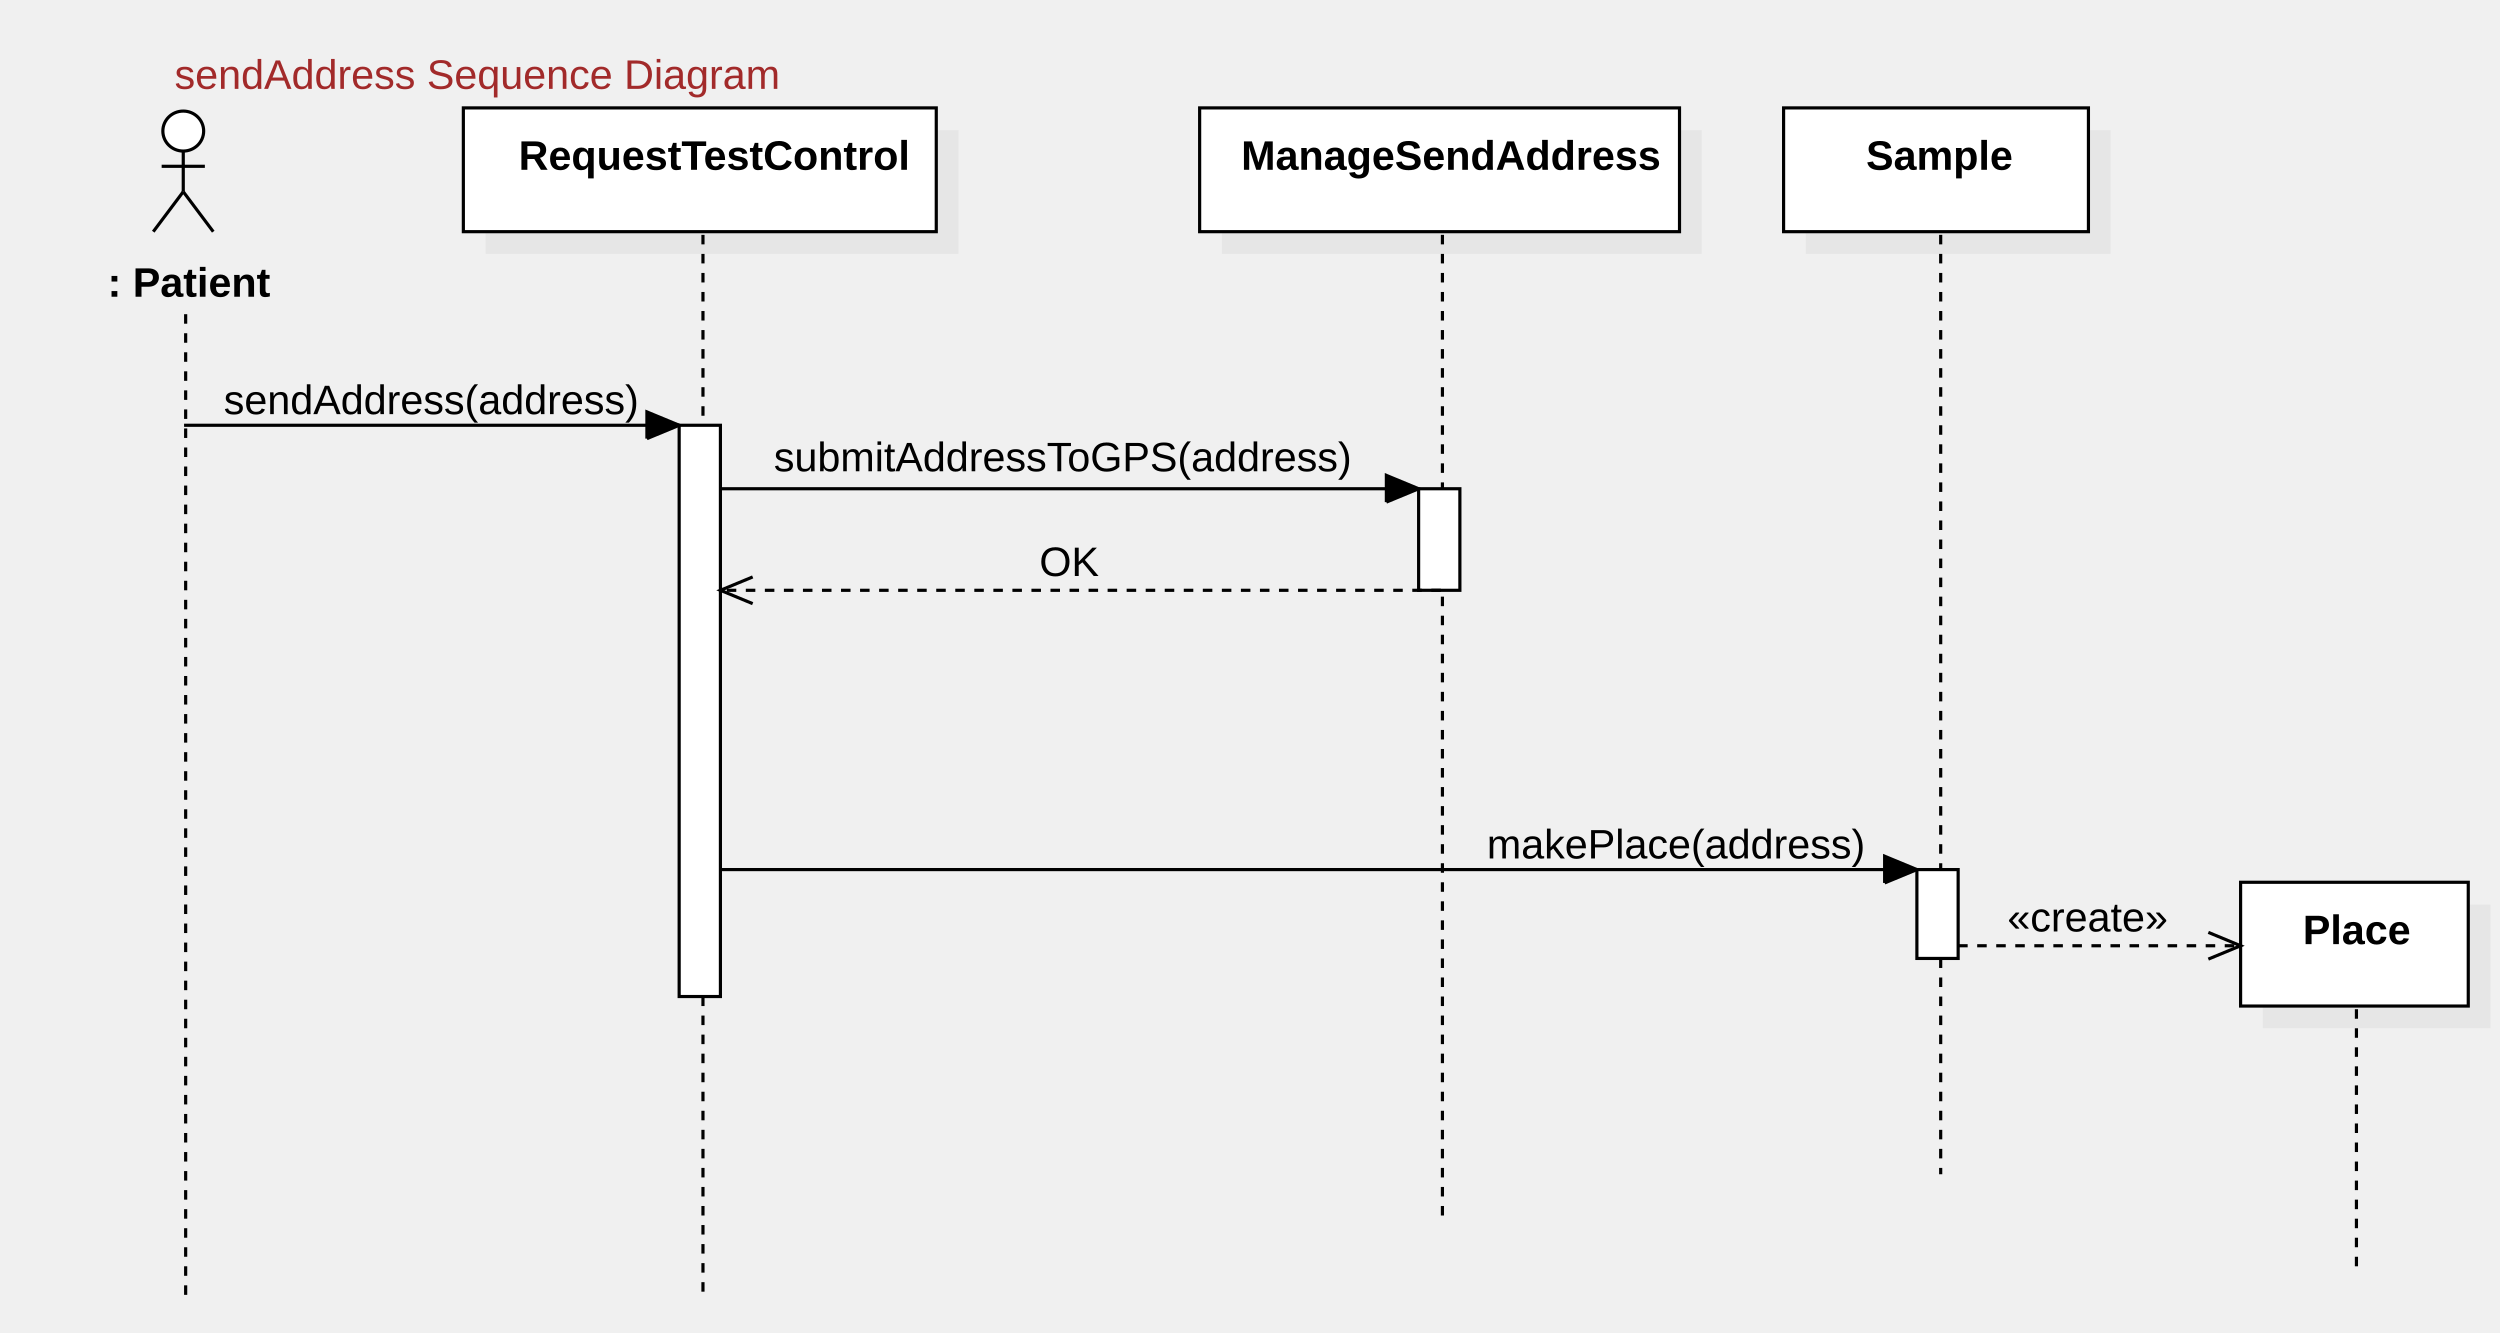
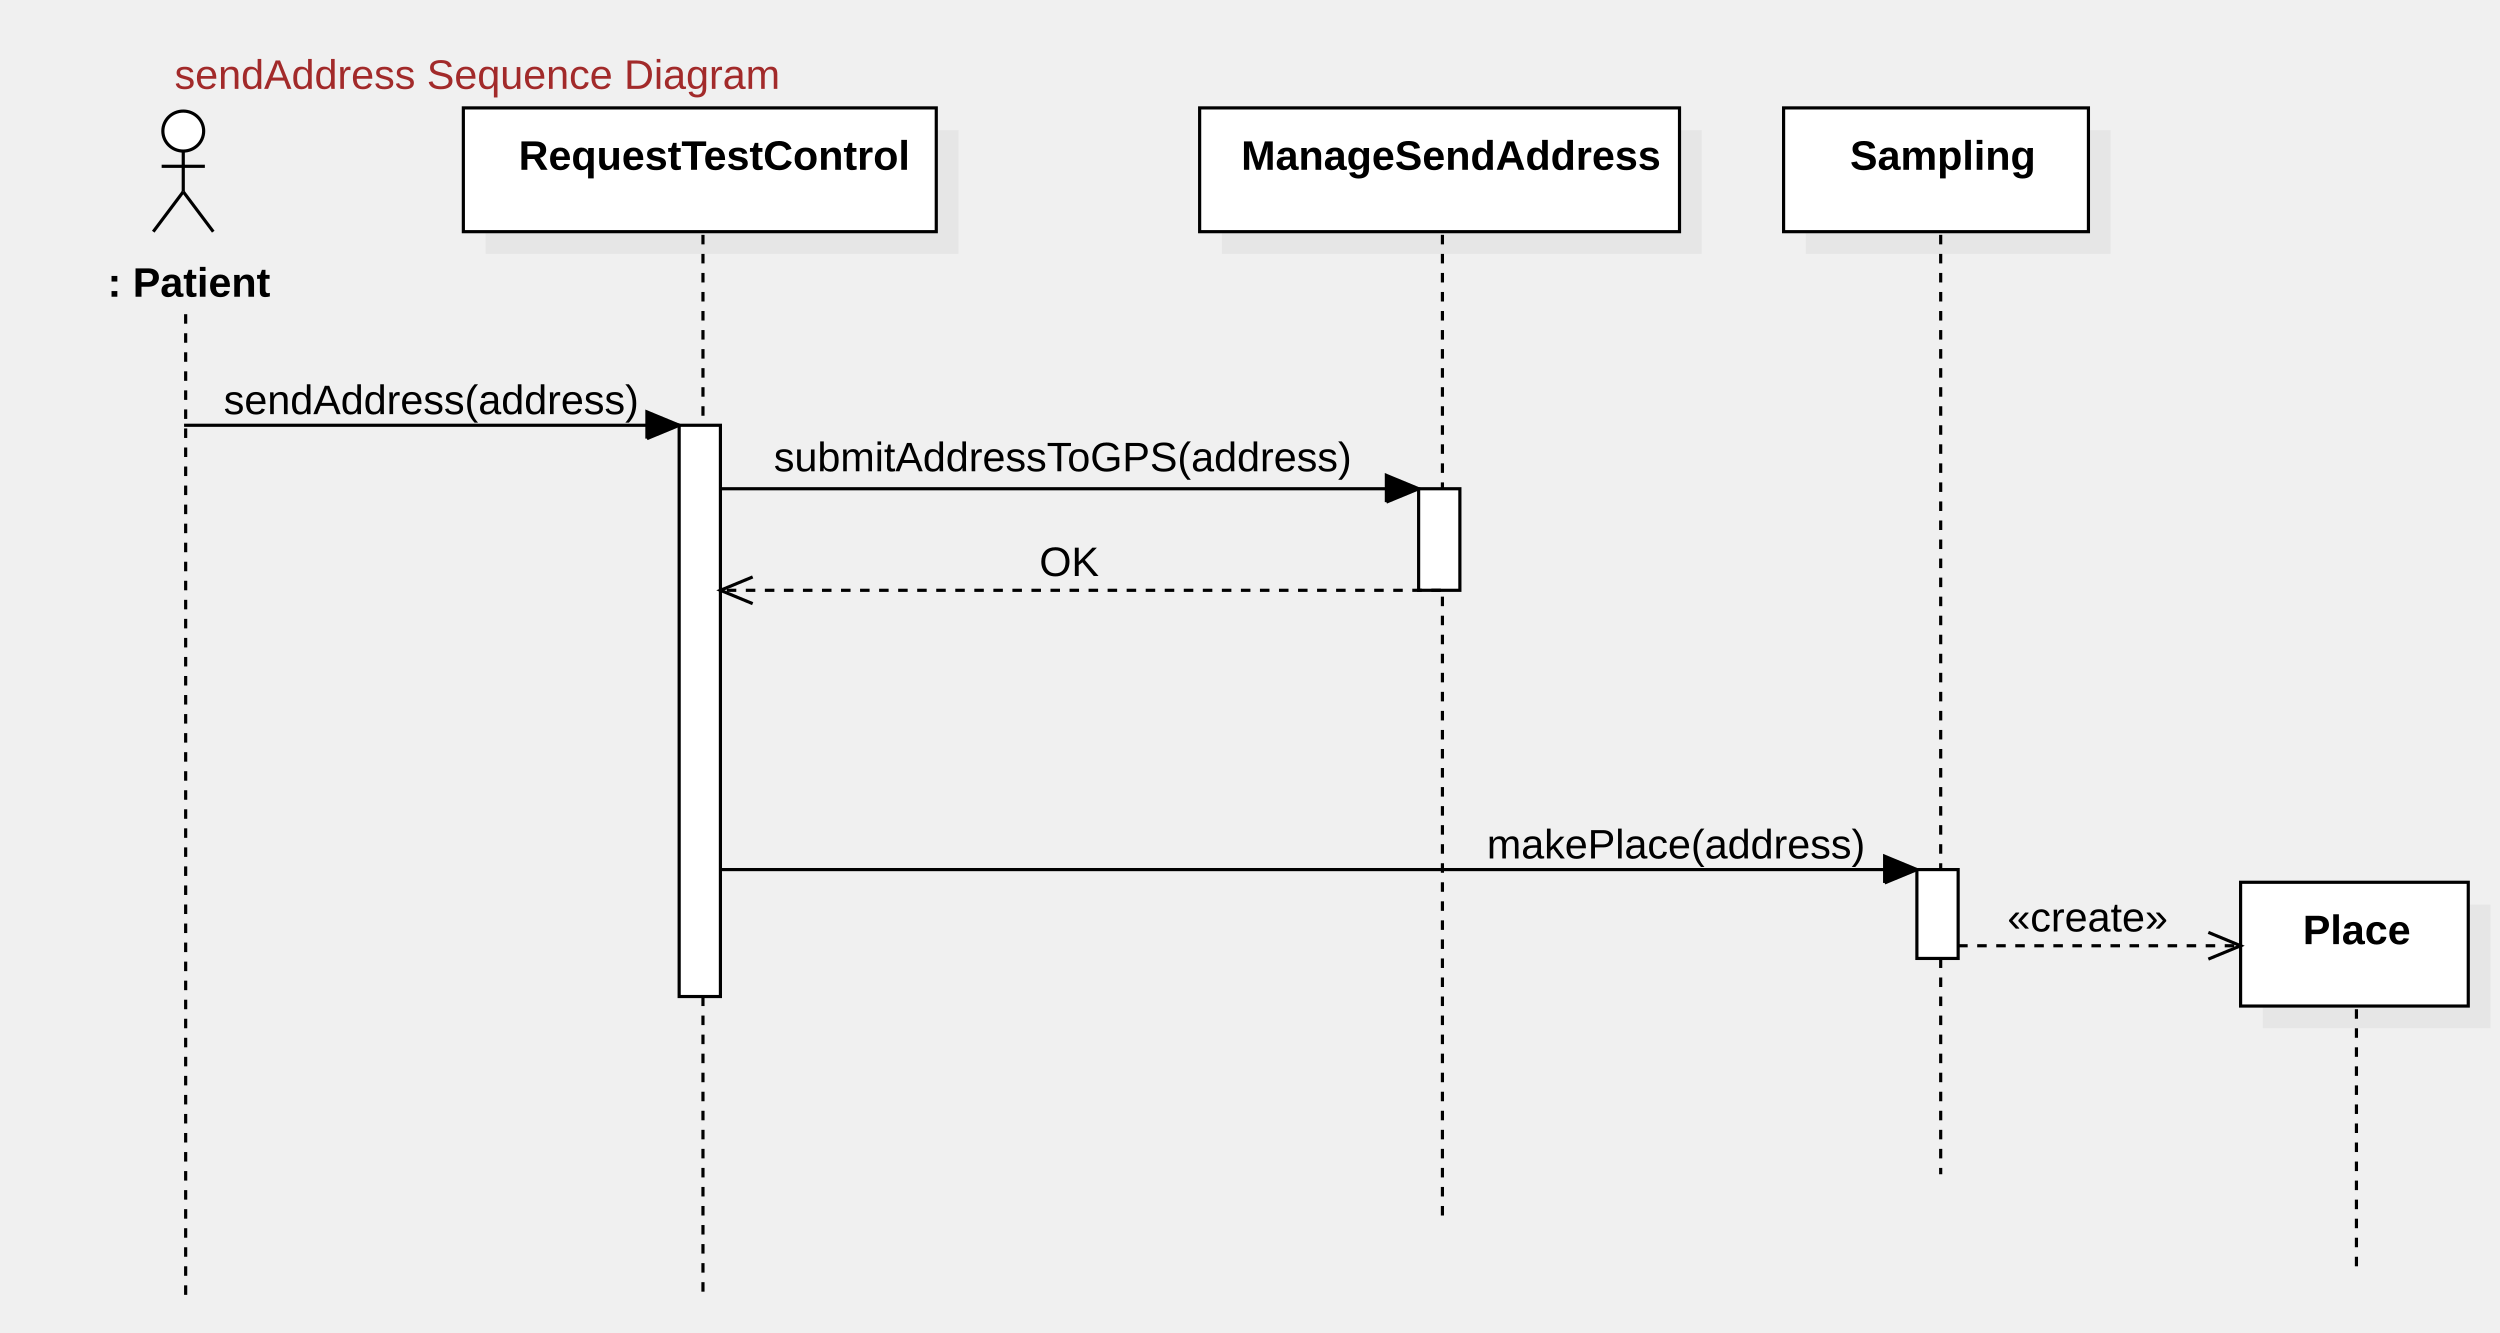
<svg xmlns="http://www.w3.org/2000/svg" version="1.1" width="787.736" height="420">
  <defs />
  <g>
    <text fill="#eeeeee" stroke="none" font-family="Arial" font-size="24px" font-style="normal" font-weight="normal" text-decoration="none" x="0" y="0" />
    <text fill="#eeeeee" stroke="none" font-family="Arial" font-size="24px" font-style="normal" font-weight="normal" text-decoration="none" x="0" y="30" />
    <text fill="#eeeeee" stroke="none" font-family="Arial" font-size="24px" font-style="normal" font-weight="normal" text-decoration="none" x="0" y="60" />
    <text fill="#eeeeee" stroke="none" font-family="Arial" font-size="24px" font-style="normal" font-weight="normal" text-decoration="none" x="0" y="90" />
    <text fill="#eeeeee" stroke="none" font-family="Arial" font-size="24px" font-style="normal" font-weight="normal" text-decoration="none" x="0" y="120" />
    <text fill="#eeeeee" stroke="none" font-family="Arial" font-size="24px" font-style="normal" font-weight="normal" text-decoration="none" x="0" y="150" />
    <text fill="#eeeeee" stroke="none" font-family="Arial" font-size="24px" font-style="normal" font-weight="normal" text-decoration="none" x="0" y="180" />
    <text fill="#eeeeee" stroke="none" font-family="Arial" font-size="24px" font-style="normal" font-weight="normal" text-decoration="none" x="0" y="210" />
    <text fill="#eeeeee" stroke="none" font-family="Arial" font-size="24px" font-style="normal" font-weight="normal" text-decoration="none" x="0" y="240" />
    <text fill="#eeeeee" stroke="none" font-family="Arial" font-size="24px" font-style="normal" font-weight="normal" text-decoration="none" x="0" y="270" />
    <text fill="#eeeeee" stroke="none" font-family="Arial" font-size="24px" font-style="normal" font-weight="normal" text-decoration="none" x="0" y="300" />
    <text fill="#eeeeee" stroke="none" font-family="Arial" font-size="24px" font-style="normal" font-weight="normal" text-decoration="none" x="0" y="330" />
    <text fill="#eeeeee" stroke="none" font-family="Arial" font-size="24px" font-style="normal" font-weight="normal" text-decoration="none" x="0" y="360" />
    <text fill="#eeeeee" stroke="none" font-family="Arial" font-size="24px" font-style="normal" font-weight="normal" text-decoration="none" x="0" y="390" />
    <text fill="#eeeeee" stroke="none" font-family="Arial" font-size="24px" font-style="normal" font-weight="normal" text-decoration="none" x="200" y="0" />
    <text fill="#eeeeee" stroke="none" font-family="Arial" font-size="24px" font-style="normal" font-weight="normal" text-decoration="none" x="200" y="30" />
    <text fill="#eeeeee" stroke="none" font-family="Arial" font-size="24px" font-style="normal" font-weight="normal" text-decoration="none" x="200" y="60" />
    <text fill="#eeeeee" stroke="none" font-family="Arial" font-size="24px" font-style="normal" font-weight="normal" text-decoration="none" x="200" y="90" />
    <text fill="#eeeeee" stroke="none" font-family="Arial" font-size="24px" font-style="normal" font-weight="normal" text-decoration="none" x="200" y="120" />
    <text fill="#eeeeee" stroke="none" font-family="Arial" font-size="24px" font-style="normal" font-weight="normal" text-decoration="none" x="200" y="150" />
    <text fill="#eeeeee" stroke="none" font-family="Arial" font-size="24px" font-style="normal" font-weight="normal" text-decoration="none" x="200" y="180" />
    <text fill="#eeeeee" stroke="none" font-family="Arial" font-size="24px" font-style="normal" font-weight="normal" text-decoration="none" x="200" y="210" />
    <text fill="#eeeeee" stroke="none" font-family="Arial" font-size="24px" font-style="normal" font-weight="normal" text-decoration="none" x="200" y="240" />
    <text fill="#eeeeee" stroke="none" font-family="Arial" font-size="24px" font-style="normal" font-weight="normal" text-decoration="none" x="200" y="270" />
    <text fill="#eeeeee" stroke="none" font-family="Arial" font-size="24px" font-style="normal" font-weight="normal" text-decoration="none" x="200" y="300" />
    <text fill="#eeeeee" stroke="none" font-family="Arial" font-size="24px" font-style="normal" font-weight="normal" text-decoration="none" x="200" y="330" />
    <text fill="#eeeeee" stroke="none" font-family="Arial" font-size="24px" font-style="normal" font-weight="normal" text-decoration="none" x="200" y="360" />
    <text fill="#eeeeee" stroke="none" font-family="Arial" font-size="24px" font-style="normal" font-weight="normal" text-decoration="none" x="200" y="390" />
    <text fill="#eeeeee" stroke="none" font-family="Arial" font-size="24px" font-style="normal" font-weight="normal" text-decoration="none" x="400" y="0" />
    <text fill="#eeeeee" stroke="none" font-family="Arial" font-size="24px" font-style="normal" font-weight="normal" text-decoration="none" x="400" y="30" />
    <text fill="#eeeeee" stroke="none" font-family="Arial" font-size="24px" font-style="normal" font-weight="normal" text-decoration="none" x="400" y="60" />
    <text fill="#eeeeee" stroke="none" font-family="Arial" font-size="24px" font-style="normal" font-weight="normal" text-decoration="none" x="400" y="90" />
    <text fill="#eeeeee" stroke="none" font-family="Arial" font-size="24px" font-style="normal" font-weight="normal" text-decoration="none" x="400" y="120" />
    <text fill="#eeeeee" stroke="none" font-family="Arial" font-size="24px" font-style="normal" font-weight="normal" text-decoration="none" x="400" y="150" />
    <text fill="#eeeeee" stroke="none" font-family="Arial" font-size="24px" font-style="normal" font-weight="normal" text-decoration="none" x="400" y="180" />
    <text fill="#eeeeee" stroke="none" font-family="Arial" font-size="24px" font-style="normal" font-weight="normal" text-decoration="none" x="400" y="210" />
    <text fill="#eeeeee" stroke="none" font-family="Arial" font-size="24px" font-style="normal" font-weight="normal" text-decoration="none" x="400" y="240" />
    <text fill="#eeeeee" stroke="none" font-family="Arial" font-size="24px" font-style="normal" font-weight="normal" text-decoration="none" x="400" y="270" />
    <text fill="#eeeeee" stroke="none" font-family="Arial" font-size="24px" font-style="normal" font-weight="normal" text-decoration="none" x="400" y="300" />
    <text fill="#eeeeee" stroke="none" font-family="Arial" font-size="24px" font-style="normal" font-weight="normal" text-decoration="none" x="400" y="330" />
    <text fill="#eeeeee" stroke="none" font-family="Arial" font-size="24px" font-style="normal" font-weight="normal" text-decoration="none" x="400" y="360" />
    <text fill="#eeeeee" stroke="none" font-family="Arial" font-size="24px" font-style="normal" font-weight="normal" text-decoration="none" x="400" y="390" />
    <text fill="#eeeeee" stroke="none" font-family="Arial" font-size="24px" font-style="normal" font-weight="normal" text-decoration="none" x="600" y="0" />
    <text fill="#eeeeee" stroke="none" font-family="Arial" font-size="24px" font-style="normal" font-weight="normal" text-decoration="none" x="600" y="30" />
    <text fill="#eeeeee" stroke="none" font-family="Arial" font-size="24px" font-style="normal" font-weight="normal" text-decoration="none" x="600" y="60" />
    <text fill="#eeeeee" stroke="none" font-family="Arial" font-size="24px" font-style="normal" font-weight="normal" text-decoration="none" x="600" y="90" />
    <text fill="#eeeeee" stroke="none" font-family="Arial" font-size="24px" font-style="normal" font-weight="normal" text-decoration="none" x="600" y="120" />
    <text fill="#eeeeee" stroke="none" font-family="Arial" font-size="24px" font-style="normal" font-weight="normal" text-decoration="none" x="600" y="150" />
    <text fill="#eeeeee" stroke="none" font-family="Arial" font-size="24px" font-style="normal" font-weight="normal" text-decoration="none" x="600" y="180" />
    <text fill="#eeeeee" stroke="none" font-family="Arial" font-size="24px" font-style="normal" font-weight="normal" text-decoration="none" x="600" y="210" />
    <text fill="#eeeeee" stroke="none" font-family="Arial" font-size="24px" font-style="normal" font-weight="normal" text-decoration="none" x="600" y="240" />
    <text fill="#eeeeee" stroke="none" font-family="Arial" font-size="24px" font-style="normal" font-weight="normal" text-decoration="none" x="600" y="270" />
    <text fill="#eeeeee" stroke="none" font-family="Arial" font-size="24px" font-style="normal" font-weight="normal" text-decoration="none" x="600" y="300" />
    <text fill="#eeeeee" stroke="none" font-family="Arial" font-size="24px" font-style="normal" font-weight="normal" text-decoration="none" x="600" y="330" />
    <text fill="#eeeeee" stroke="none" font-family="Arial" font-size="24px" font-style="normal" font-weight="normal" text-decoration="none" x="600" y="360" />
    <text fill="#eeeeee" stroke="none" font-family="Arial" font-size="24px" font-style="normal" font-weight="normal" text-decoration="none" x="600" y="390" />
    <g transform="translate(-30,-6) scale(1,1)">
      <path fill="#ffffff" stroke="none" d="M 81.314 47.3 C 81.314 43.821 84.193 41 87.743 41 C 91.294 41 94.172 43.821 94.172 47.3 C 94.172 50.779 91.294 53.6 87.743 53.6 C 84.193 53.6 81.314 50.779 81.314 47.3 Z" />
    </g>
    <g transform="translate(-30,-6) scale(1,1)">
      <path fill="none" stroke="#000000" d="M 81.314 47.3 C 81.314 43.821 84.193 41 87.743 41 C 91.294 41 94.172 43.821 94.172 47.3 C 94.172 50.779 91.294 53.6 87.743 53.6 C 84.193 53.6 81.314 50.779 81.314 47.3 Z" stroke-miterlimit="10" />
    </g>
    <g transform="translate(-30,-6) scale(1,1)">
      <path fill="none" stroke="#000000" d="M 87.743 53.6 L 87.743 66.4" stroke-miterlimit="10" />
    </g>
    <g transform="translate(-30,-6) scale(1,1)">
      <path fill="none" stroke="#000000" d="M 80.936 58.4 L 94.551 58.4" stroke-miterlimit="10" />
    </g>
    <g transform="translate(-30,-6) scale(1,1)">
      <path fill="none" stroke="#000000" d="M 87.743 66.4 L 78.289 79" stroke-miterlimit="10" />
    </g>
    <g transform="translate(-30,-6) scale(1,1)">
      <path fill="none" stroke="#000000" d="M 87.743 66.4 L 97.198 79" stroke-miterlimit="10" />
    </g>
    <g transform="translate(-30,-6) scale(1,1)">
      <g>
        <path fill="none" stroke="none" />
        <text fill="#000000" stroke="none" font-family="Arial" font-size="13px" font-style="normal" font-weight="bold" text-decoration="none" x="63.895" y="99.5">: Patient</text>
      </g>
    </g>
    <g transform="translate(-30,-6) scale(1,1)">
      <path fill="none" stroke="#000000" d="M 88.5 105 L 88.5 416" stroke-miterlimit="10" stroke-dasharray="3" />
    </g>
    <g transform="translate(-30,-6) scale(1,1)">
      <rect fill="#C0C0C0" stroke="none" x="183" y="47" width="149.013" height="39" opacity="0.2" />
    </g>
    <g transform="translate(-30,-6) scale(1,1)">
      <rect fill="#ffffff" stroke="none" x="176" y="40" width="149.013" height="39" />
    </g>
    <g transform="translate(-30,-6) scale(1,1)">
      <path fill="none" stroke="#000000" d="M 176 40 L 325.013 40 L 325.013 79 L 176 79 L 176 40 Z Z" stroke-miterlimit="10" />
    </g>
    <g transform="translate(-30,-6) scale(1,1)">
      <g>
        <path fill="none" stroke="none" />
        <text fill="#000000" stroke="none" font-family="Arial" font-size="13px" font-style="normal" font-weight="bold" text-decoration="none" x="193.422" y="59.5">RequestTestControl</text>
      </g>
    </g>
    <g transform="translate(-30,-6) scale(1,1)">
      <path fill="none" stroke="#000000" d="M 251.5 80 L 251.5 416" stroke-miterlimit="10" stroke-dasharray="3" />
    </g>
    <g transform="translate(-30,-6) scale(1,1)">
      <rect fill="#C0C0C0" stroke="none" x="415" y="47" width="151.203" height="39" opacity="0.2" />
    </g>
    <g transform="translate(-30,-6) scale(1,1)">
      <rect fill="#ffffff" stroke="none" x="408" y="40" width="151.203" height="39" />
    </g>
    <g transform="translate(-30,-6) scale(1,1)">
      <path fill="none" stroke="#000000" d="M 408 40 L 559.203 40 L 559.203 79 L 408 79 L 408 40 Z Z" stroke-miterlimit="10" />
    </g>
    <g transform="translate(-30,-6) scale(1,1)">
      <g>
        <path fill="none" stroke="none" />
        <text fill="#000000" stroke="none" font-family="Arial" font-size="13px" font-style="normal" font-weight="bold" text-decoration="none" x="421.086" y="59.5">ManageSendAddress</text>
      </g>
    </g>
    <g transform="translate(-30,-6) scale(1,1)">
      <path fill="none" stroke="#000000" d="M 484.5 80 L 484.5 392" stroke-miterlimit="10" stroke-dasharray="3" />
    </g>
    <g transform="translate(-30,-6) scale(1,1)">
      <rect fill="#C0C0C0" stroke="none" x="743" y="291" width="71.736" height="39" opacity="0.2" />
    </g>
    <g transform="translate(-30,-6) scale(1,1)">
      <rect fill="#ffffff" stroke="none" x="736" y="284" width="71.736" height="39" />
    </g>
    <g transform="translate(-30,-6) scale(1,1)">
      <path fill="none" stroke="#000000" d="M 736 284 L 807.736 284 L 807.736 323 L 736 323 L 736 284 Z Z" stroke-miterlimit="10" />
    </g>
    <g transform="translate(-30,-6) scale(1,1)">
      <g>
        <path fill="none" stroke="none" />
        <text fill="#000000" stroke="none" font-family="Arial" font-size="13px" font-style="normal" font-weight="bold" text-decoration="none" x="755.609" y="303.5">Place</text>
      </g>
    </g>
    <g transform="translate(-30,-6) scale(1,1)">
      <path fill="none" stroke="#000000" d="M 772.5 324 L 772.5 408" stroke-miterlimit="10" stroke-dasharray="3" />
    </g>
    <g transform="translate(-30,-6) scale(1,1)">
      <g>
        <path fill="none" stroke="none" />
        <text fill="#a22a2a" stroke="none" font-family="Arial" font-size="13px" font-style="normal" font-weight="normal" text-decoration="none" x="85" y="34">sendAddress Sequence Diagram</text>
      </g>
    </g>
    <g transform="translate(-30,-6) scale(1,1)">
      <rect fill="#C0C0C0" stroke="none" x="599" y="47" width="96.054" height="39" opacity="0.2" />
    </g>
    <g transform="translate(-30,-6) scale(1,1)">
      <rect fill="#ffffff" stroke="none" x="592" y="40" width="96.054" height="39" />
    </g>
    <g transform="translate(-30,-6) scale(1,1)">
      <path fill="none" stroke="#000000" d="M 592 40 L 688.054 40 L 688.054 79 L 592 79 L 592 40 Z Z" stroke-miterlimit="10" />
    </g>
    <g transform="translate(-30,-6) scale(1,1)">
      <g>
        <path fill="none" stroke="none" />
-         <text fill="#000000" stroke="none" font-family="Arial" font-size="13px" font-style="normal" font-weight="bold" text-decoration="none" x="617.988" y="59.5">Sample</text>
+         <text fill="#000000" stroke="none" font-family="Arial" font-size="13px" font-style="normal" font-weight="bold" text-decoration="none" x="612.929" y="59.5">Sampling</text>
      </g>
    </g>
    <g transform="translate(-30,-6) scale(1,1)">
      <path fill="none" stroke="#000000" d="M 641.5 80 L 641.5 376" stroke-miterlimit="10" stroke-dasharray="3" />
    </g>
    <g transform="translate(-30,-6) scale(1,1)">
      <path fill="none" stroke="#000000" d="M 88 140 L 244 140" stroke-miterlimit="10" />
    </g>
    <g transform="translate(-30,-6) scale(1,1)">
      <path fill="#000000" stroke="none" d="M 233.837 144.21 L 244 140 L 233.837 135.79" />
    </g>
    <g transform="translate(-30,-6) scale(1,1)">
      <path fill="none" stroke="#000000" d="M 233.837 144.21 L 244 140 L 233.837 135.79 L 233.837 144.21" stroke-miterlimit="10" />
    </g>
    <g transform="translate(-30,-6) scale(1,1)">
      <g>
        <path fill="none" stroke="none" />
        <text fill="#000000" stroke="none" font-family="Arial" font-size="13px" font-style="normal" font-weight="normal" text-decoration="none" x="100.5" y="136.5">sendAddress(address)</text>
      </g>
    </g>
    <g transform="translate(-30,-6) scale(1,1)">
      <rect fill="#ffffff" stroke="none" x="244" y="140" width="13" height="180" />
    </g>
    <g transform="translate(-30,-6) scale(1,1)">
      <path fill="none" stroke="#000000" d="M 244 140 L 257 140 L 257 320 L 244 320 L 244 140 Z Z" stroke-miterlimit="10" />
    </g>
    <g transform="translate(-30,-6) scale(1,1)">
      <path fill="none" stroke="#000000" d="M 257 160 L 477 160" stroke-miterlimit="10" />
    </g>
    <g transform="translate(-30,-6) scale(1,1)">
      <path fill="#000000" stroke="none" d="M 466.837 164.21 L 477 160 L 466.837 155.79" />
    </g>
    <g transform="translate(-30,-6) scale(1,1)">
      <path fill="none" stroke="#000000" d="M 466.837 164.21 L 477 160 L 466.837 155.79 L 466.837 164.21" stroke-miterlimit="10" />
    </g>
    <g transform="translate(-30,-6) scale(1,1)">
      <g>
        <path fill="none" stroke="none" />
        <text fill="#000000" stroke="none" font-family="Arial" font-size="13px" font-style="normal" font-weight="normal" text-decoration="none" x="273.829" y="154.5">submitAddressToGPS(address)</text>
      </g>
    </g>
    <g transform="translate(-30,-6) scale(1,1)">
      <rect fill="#ffffff" stroke="none" x="477" y="160" width="13" height="32" />
    </g>
    <g transform="translate(-30,-6) scale(1,1)">
      <path fill="none" stroke="#000000" d="M 477 160 L 490 160 L 490 192 L 477 192 L 477 160 Z Z" stroke-miterlimit="10" />
    </g>
    <g transform="translate(-30,-6) scale(1,1)">
      <path fill="none" stroke="#000000" d="M 484 192 L 257 192" stroke-miterlimit="10" stroke-dasharray="3" />
    </g>
    <g transform="translate(-30,-6) scale(1,1)">
      <path fill="none" stroke="#000000" d="M 267.163 187.79 L 257 192 L 267.163 196.21" stroke-miterlimit="10" />
    </g>
    <g transform="translate(-30,-6) scale(1,1)">
      <g>
        <path fill="none" stroke="none" />
        <text fill="#000000" stroke="none" font-family="Arial" font-size="13px" font-style="normal" font-weight="normal" text-decoration="none" x="357.5" y="187.5">OK</text>
      </g>
    </g>
    <g transform="translate(-30,-6) scale(1,1)">
      <path fill="none" stroke="#000000" d="M 257 280 L 634 280" stroke-miterlimit="10" />
    </g>
    <g transform="translate(-30,-6) scale(1,1)">
      <path fill="#000000" stroke="none" d="M 623.837 284.21 L 634 280 L 623.837 275.79" />
    </g>
    <g transform="translate(-30,-6) scale(1,1)">
      <path fill="none" stroke="#000000" d="M 623.837 284.21 L 634 280 L 623.837 275.79 L 623.837 284.21" stroke-miterlimit="10" />
    </g>
    <g transform="translate(-30,-6) scale(1,1)">
      <g>
        <path fill="none" stroke="none" />
        <text fill="#000000" stroke="none" font-family="Arial" font-size="13px" font-style="normal" font-weight="normal" text-decoration="none" x="498.5" y="276.5">makePlace(address)</text>
      </g>
    </g>
    <g transform="translate(-30,-6) scale(1,1)">
      <rect fill="#ffffff" stroke="none" x="634" y="280" width="13" height="28" />
    </g>
    <g transform="translate(-30,-6) scale(1,1)">
      <path fill="none" stroke="#000000" d="M 634 280 L 647 280 L 647 308 L 634 308 L 634 280 Z Z" stroke-miterlimit="10" />
    </g>
    <g transform="translate(-30,-6) scale(1,1)">
      <path fill="none" stroke="#000000" d="M 647 304 L 736 304" stroke-miterlimit="10" stroke-dasharray="3" />
    </g>
    <g transform="translate(-30,-6) scale(1,1)">
      <path fill="none" stroke="#000000" d="M 725.837 308.21 L 736 304 L 725.837 299.79" stroke-miterlimit="10" />
    </g>
    <g transform="translate(-30,-6) scale(1,1)">
      <g>
        <path fill="none" stroke="none" />
        <text fill="#000000" stroke="none" font-family="Arial" font-size="13px" font-style="normal" font-weight="normal" text-decoration="none" x="662.5" y="299.5">«create»</text>
      </g>
    </g>
  </g>
</svg>
